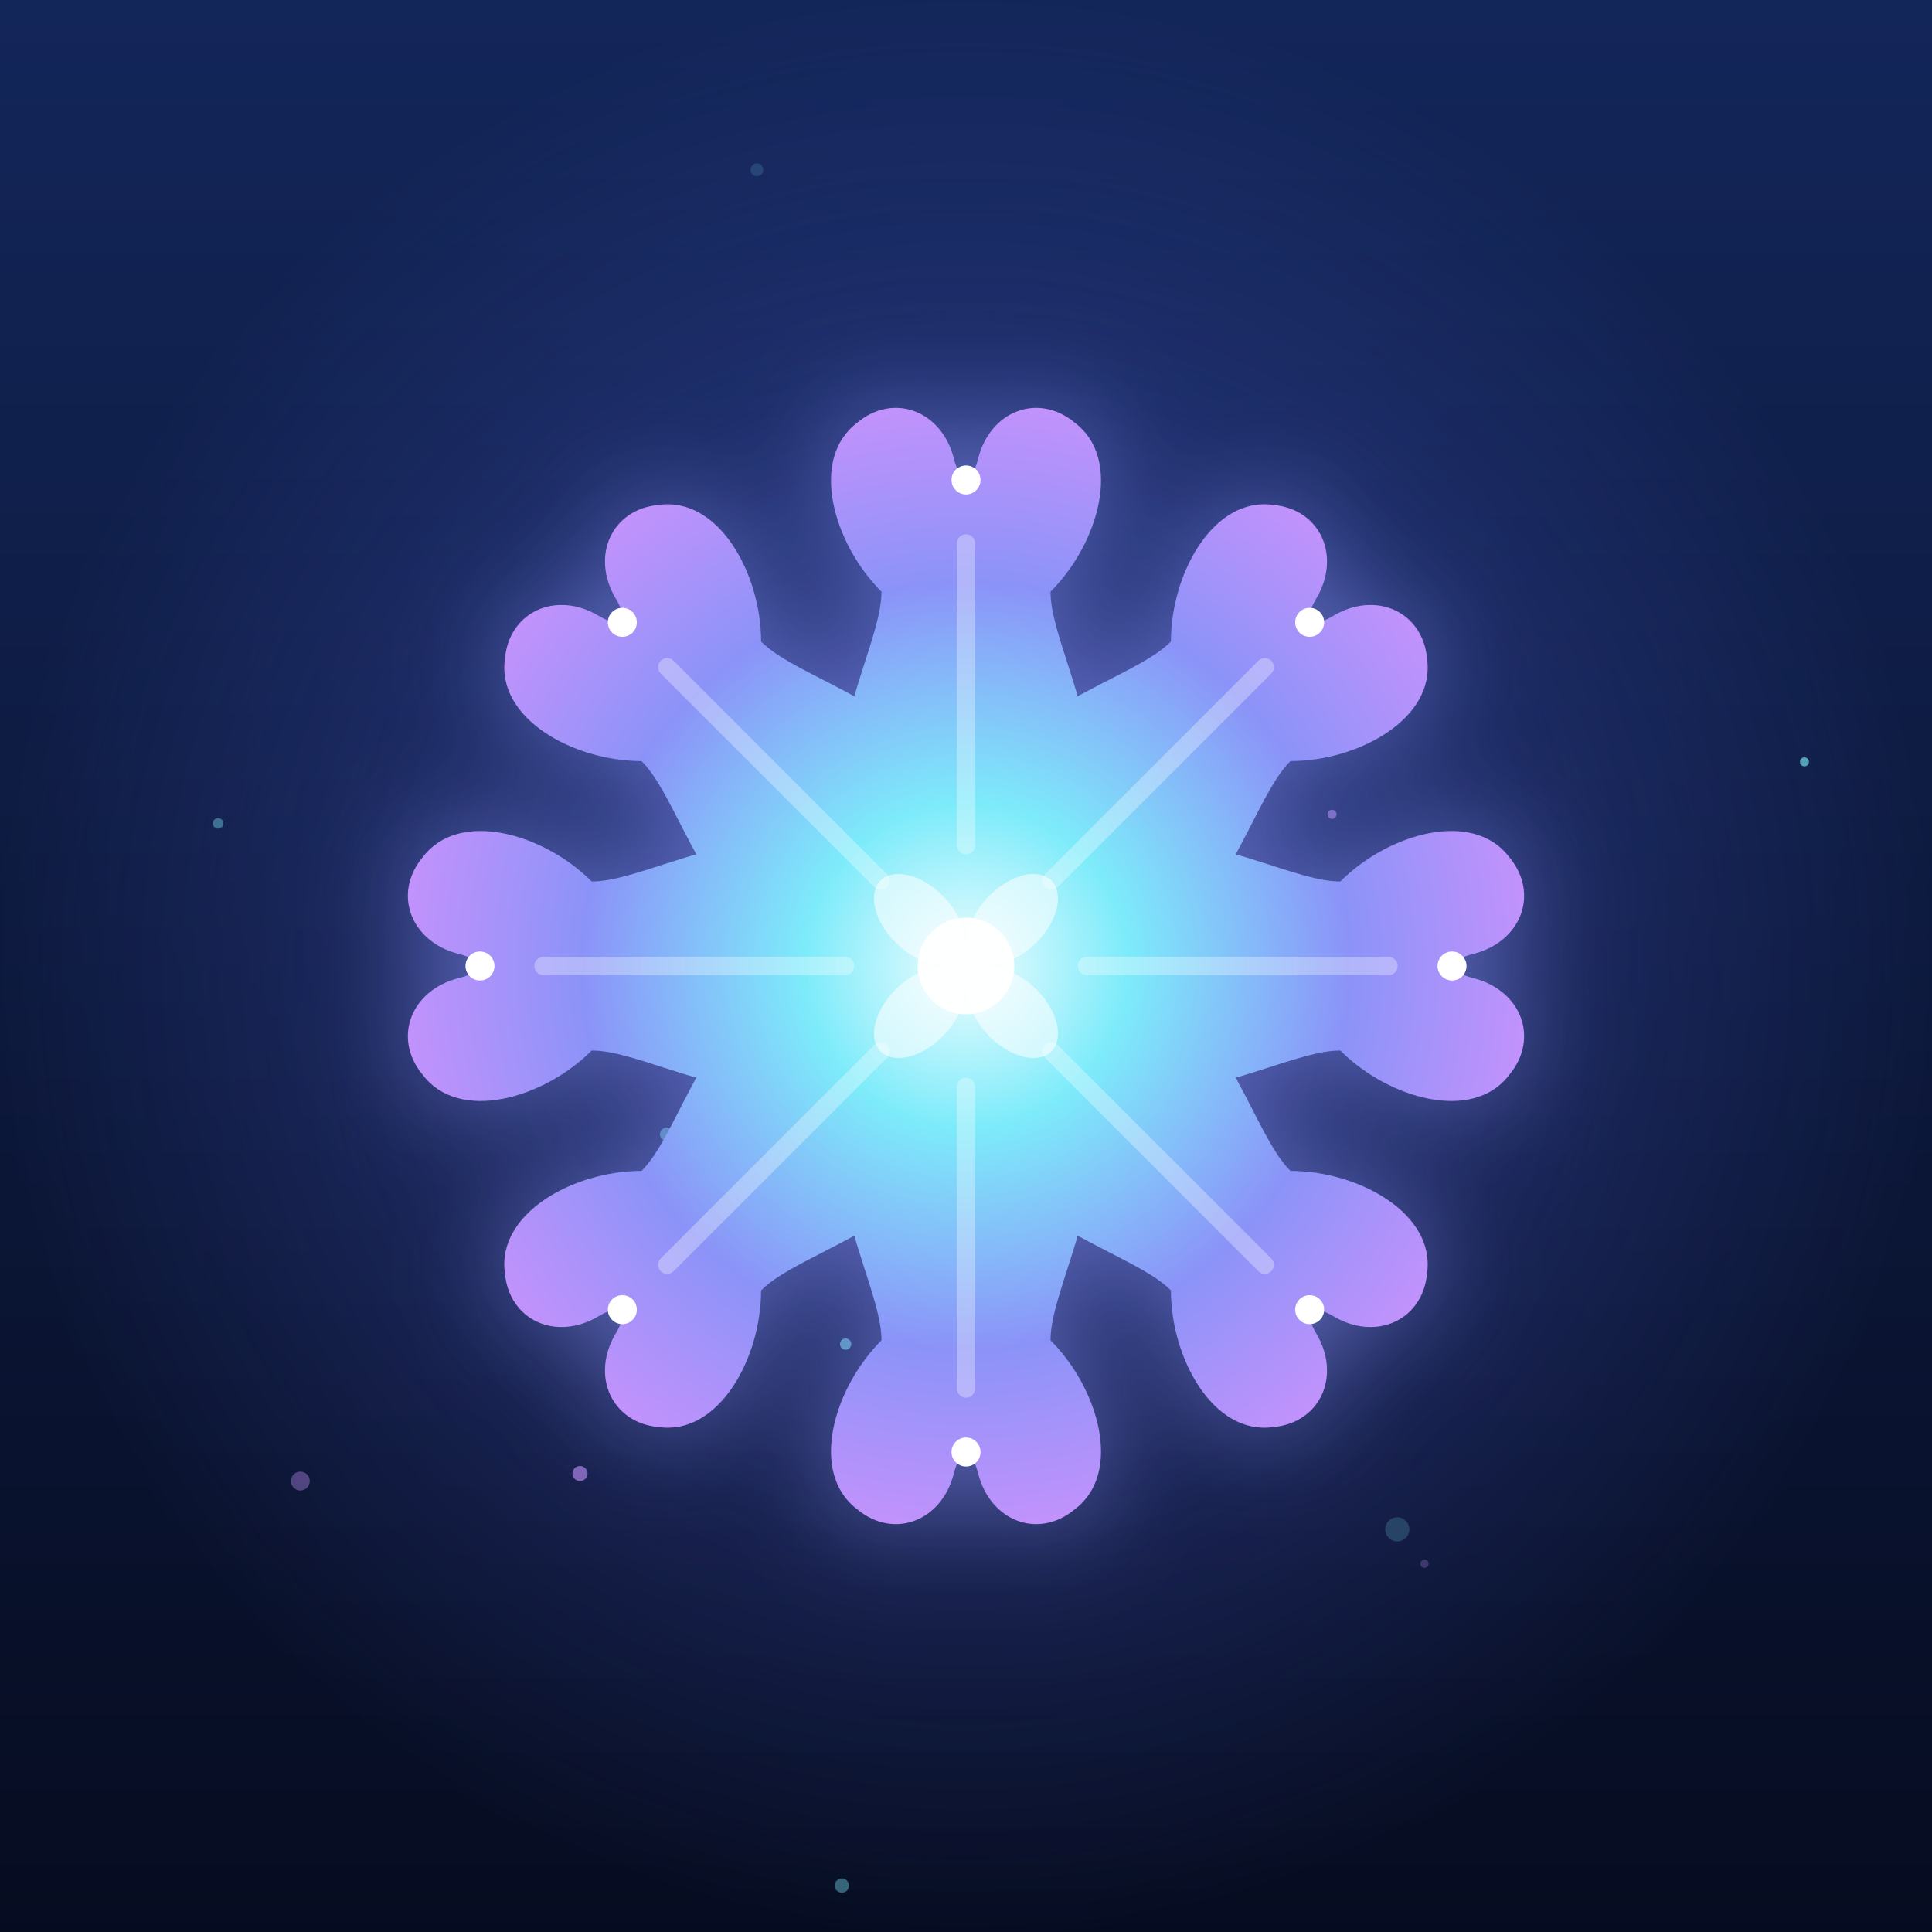
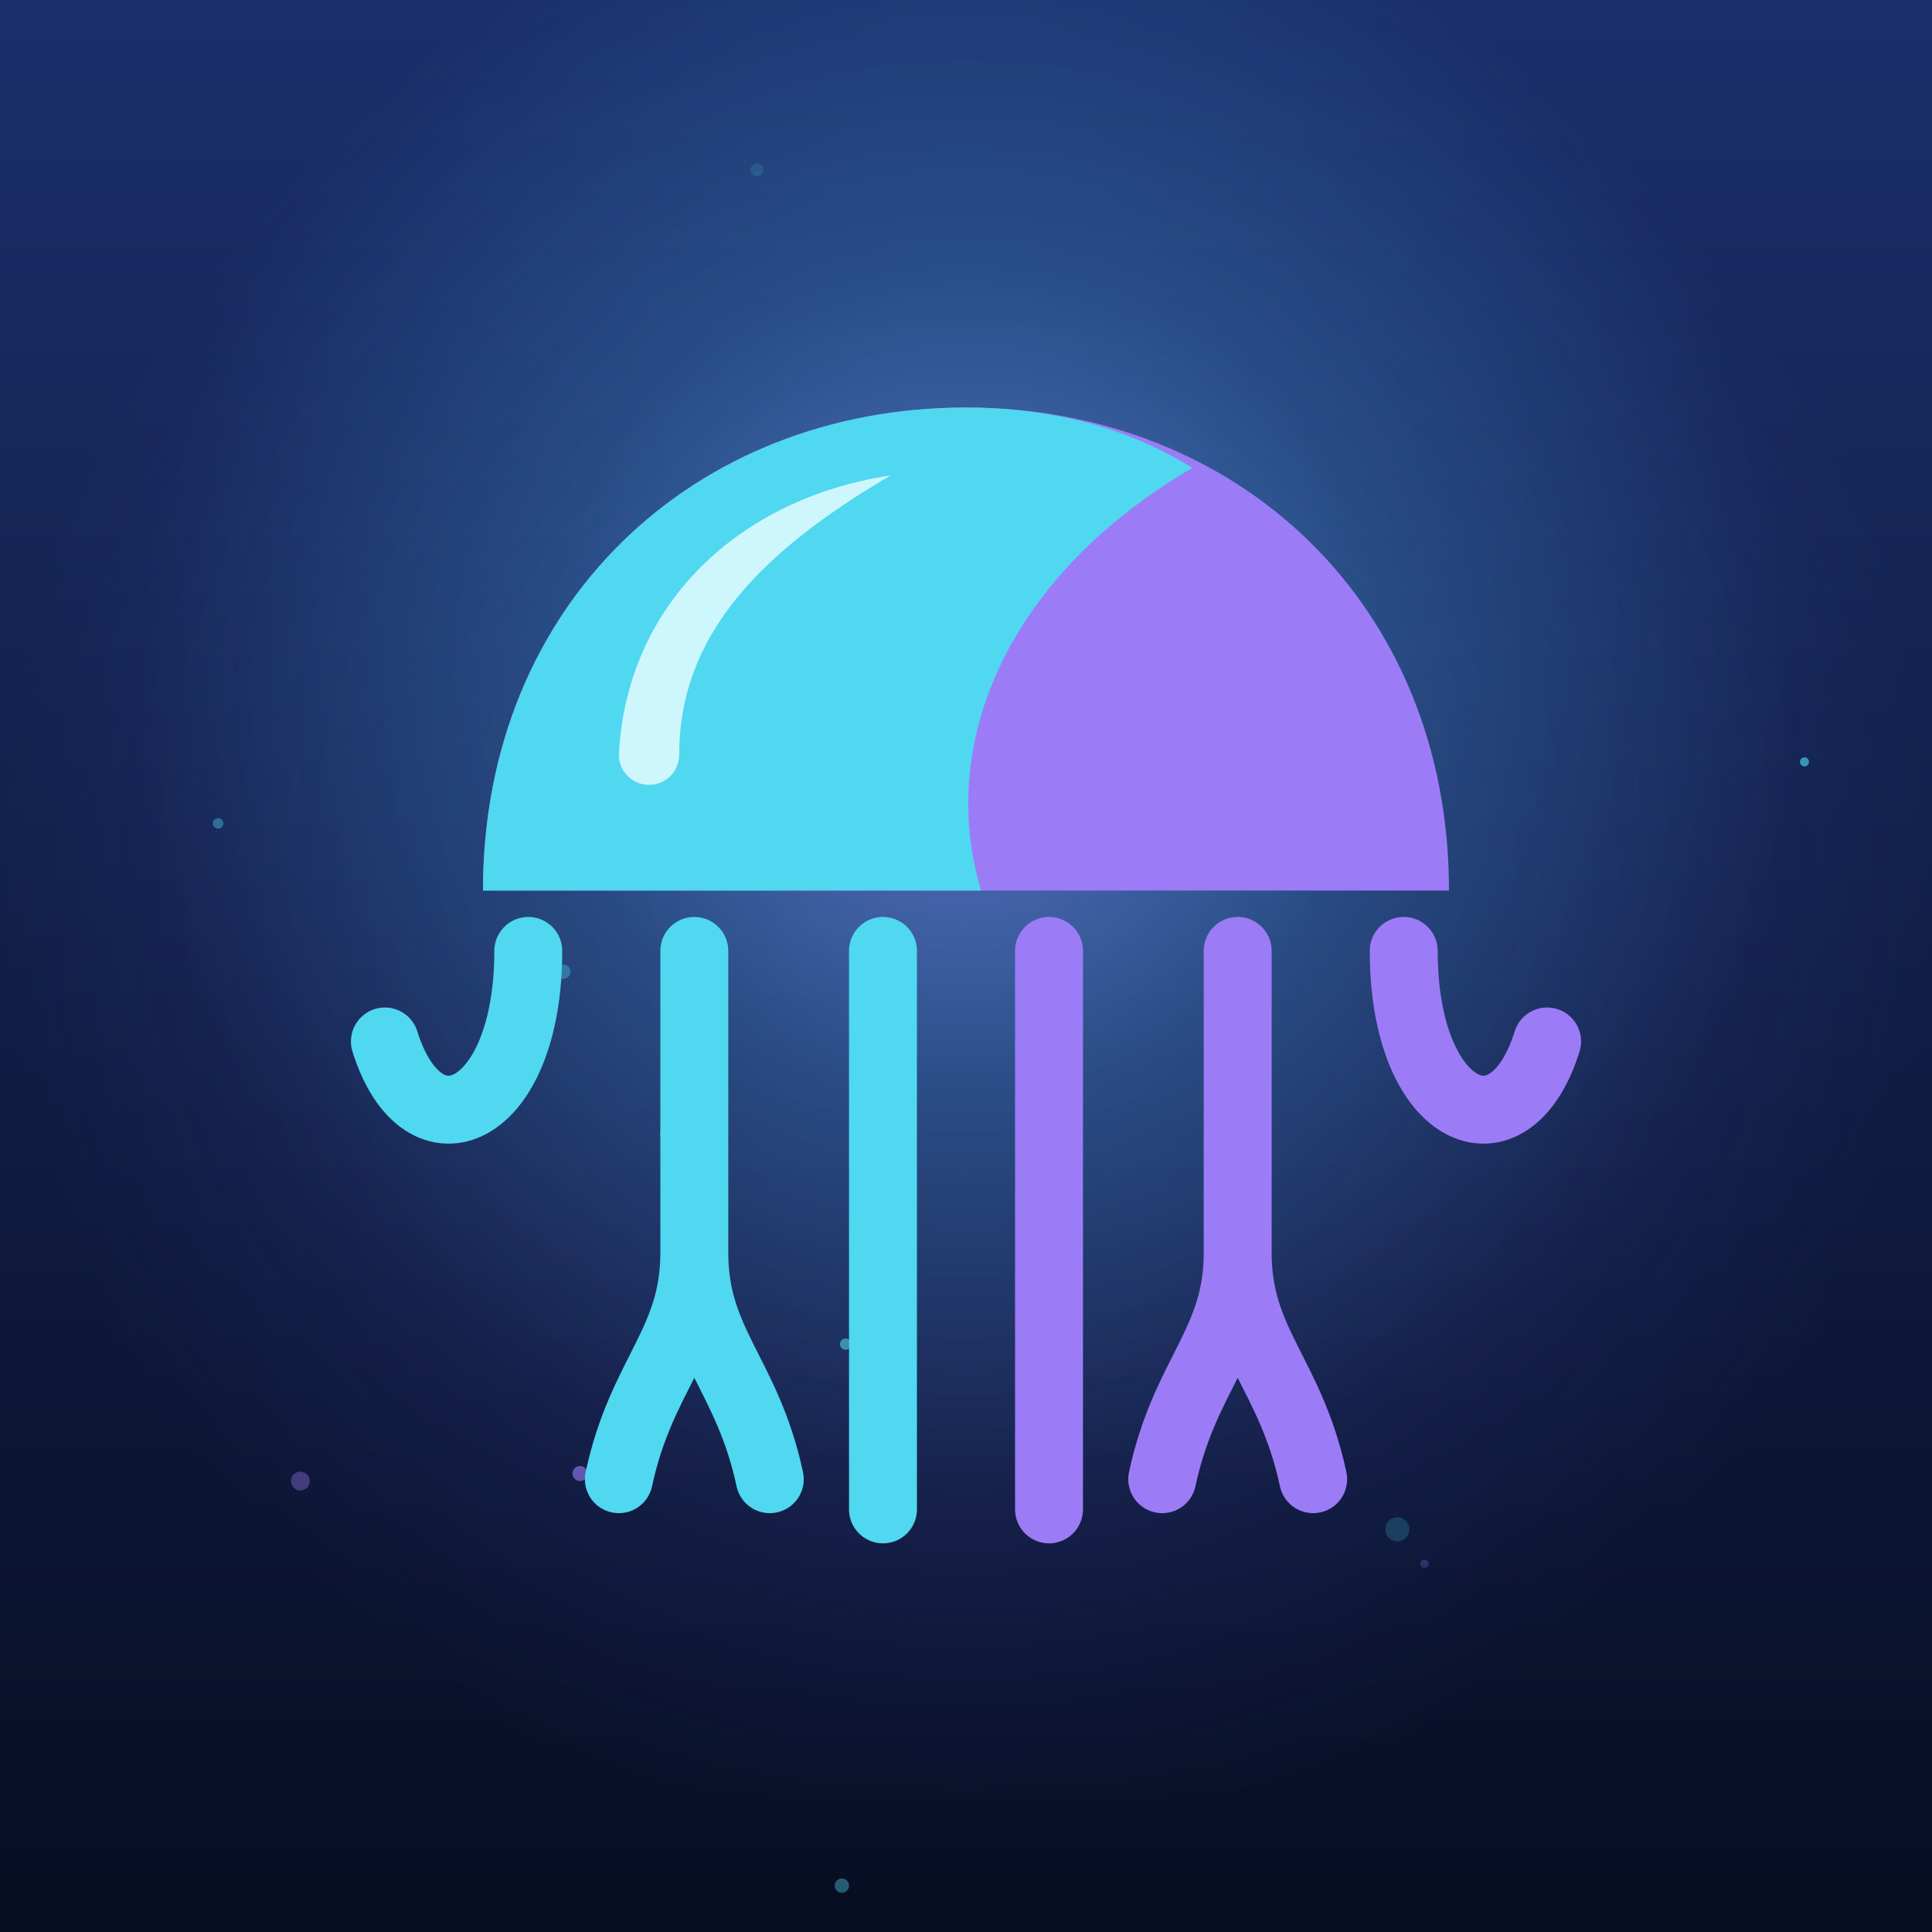
<svg xmlns="http://www.w3.org/2000/svg" viewBox="0 0 512 512" width="512" height="512">
  <defs>
    <linearGradient id="iconBg" x1="0" y1="0" x2="0" y2="1">
-       <stop offset="0" stop-color="#13265A" />
-       <stop offset="1" stop-color="#060C20" />
+       <stop offset="0" stop-color="#1A2F6B" />
+       <stop offset="1" stop-color="#070D22" />
    </linearGradient>
-     <radialGradient id="iconBgHalo" cx="0.5" cy="0.5" r="0.5">
-       <stop offset="0" stop-color="#5B6CF0" stop-opacity="0.45" />
+     <radialGradient id="iconBgHalo" cx="0.5" cy="0.45" r="0.5">
+       <stop offset="0" stop-color="#5B6CF0" stop-opacity="0.35" />
      <stop offset="1" stop-color="#5B6CF0" stop-opacity="0" />
    </radialGradient>
-     <radialGradient id="ephBody" cx="0" cy="0" r="96" gradientUnits="userSpaceOnUse">
-       <stop offset="0" stop-color="#F0FDFF" />
-       <stop offset="0.28" stop-color="#7DEBFA" />
-       <stop offset="0.66" stop-color="#8B93F8" />
-       <stop offset="1" stop-color="#C792FC" />
+     <radialGradient id="ephGlow" cx="0" cy="-30" r="110" gradientUnits="userSpaceOnUse">
+       <stop offset="0" stop-color="#9B7CF6" stop-opacity="0.55" />
+       <stop offset="0.5" stop-color="#4FD8F0" stop-opacity="0.16" />
+       <stop offset="1" stop-color="#4FD8F0" stop-opacity="0" />
    </radialGradient>
-     <filter id="ephGlow" x="-60%" y="-60%" width="220%" height="220%">
-       <feGaussianBlur stdDeviation="9" />
-     </filter>
-     <path id="ephArm" d="M -22 -28 C -20 -45 -14 -55 -14 -62 C -22 -70 -26 -84 -18 -90 C -12 -95 -4 -92 -2 -84 C -1 -80 1 -80 2 -84 C 4 -92 12 -95 18 -90 C 26 -84 22 -70 14 -62 C 14 -55 20 -45 22 -28 Z" />
-     <g id="ephShape">
-       <circle r="44" />
-       <use href="#ephArm" transform="rotate(0)" />
-       <use href="#ephArm" transform="rotate(45)" />
-       <use href="#ephArm" transform="rotate(90)" />
-       <use href="#ephArm" transform="rotate(135)" />
-       <use href="#ephArm" transform="rotate(180)" />
-       <use href="#ephArm" transform="rotate(225)" />
-       <use href="#ephArm" transform="rotate(270)" />
-       <use href="#ephArm" transform="rotate(315)" />
-     </g>
    <g id="ephMark">
-       <use href="#ephShape" fill="#8B93F8" opacity="0.55" filter="url(#ephGlow)" />
-       <use href="#ephShape" fill="url(#ephBody)" />
-       <g stroke="#FFFFFF" stroke-opacity="0.32" stroke-width="3" stroke-linecap="round" fill="none">
-         <path d="M 0 -20 L 0 -70" transform="rotate(0)" />
-         <path d="M 0 -20 L 0 -70" transform="rotate(45)" />
-         <path d="M 0 -20 L 0 -70" transform="rotate(90)" />
-         <path d="M 0 -20 L 0 -70" transform="rotate(135)" />
-         <path d="M 0 -20 L 0 -70" transform="rotate(180)" />
-         <path d="M 0 -20 L 0 -70" transform="rotate(225)" />
-         <path d="M 0 -20 L 0 -70" transform="rotate(270)" />
-         <path d="M 0 -20 L 0 -70" transform="rotate(315)" />
+       <g transform="translate(0 -8)">
+         <circle cy="-30" r="110" fill="url(#ephGlow)" />
+         <path d="M -64 -2 C -64 -40 -36 -66 0 -66 C 36 -66 64 -40 64 -2 Z" fill="#9B7CF6" />
+         <path d="M -64 -2 C -64 -40 -36 -66 0 -66 C 12 -66 22 -63 30 -58 C 6 -44 -4 -22 2 -2 Z" fill="#4FD8F0" />
+         <path d="M -46 -20 C -45 -40 -30 -54 -10 -57 C -27 -47 -38 -36 -38 -20 A 4 4 0 0 1 -46 -20 Z" fill="#E4FBFF" opacity="0.85" />
+         <g fill="none" stroke-width="9" stroke-linecap="round" stroke-linejoin="round">
+           <path d="M 11 6 L 11 80 M 36 6 L 36 46 C 36 58 29 62 26 76 M 36 46 C 36 58 43 62 46 76 M 58 6 C 58 28 72 34 77 18" stroke="#9B7CF6" />
+           <path d="M -11 6 L -11 80 M -36 6 L -36 46 C -36 58 -43 62 -46 76 M -36 46 C -36 58 -29 62 -26 76 M -58 6 C -58 28 -72 34 -77 18" stroke="#4FD8F0" />
+         </g>
      </g>
-       <g fill="#FFFFFF">
-         <circle cx="0" cy="-80.5" r="2.4" transform="rotate(0)" />
-         <circle cx="0" cy="-80.5" r="2.4" transform="rotate(45)" />
-         <circle cx="0" cy="-80.5" r="2.4" transform="rotate(90)" />
-         <circle cx="0" cy="-80.5" r="2.4" transform="rotate(135)" />
-         <circle cx="0" cy="-80.5" r="2.4" transform="rotate(180)" />
-         <circle cx="0" cy="-80.5" r="2.4" transform="rotate(225)" />
-         <circle cx="0" cy="-80.5" r="2.4" transform="rotate(270)" />
-         <circle cx="0" cy="-80.5" r="2.4" transform="rotate(315)" />
-       </g>
-       <g fill="#FFFFFF" opacity="0.55">
-         <ellipse cx="0" cy="-11" rx="5.5" ry="9" transform="rotate(45)" />
-         <ellipse cx="0" cy="-11" rx="5.5" ry="9" transform="rotate(135)" />
-         <ellipse cx="0" cy="-11" rx="5.5" ry="9" transform="rotate(225)" />
-         <ellipse cx="0" cy="-11" rx="5.5" ry="9" transform="rotate(315)" />
-       </g>
-       <circle r="8" fill="#FFFFFF" opacity="0.95" />
    </g>
  </defs>
  <rect width="512" height="512" fill="url(#iconBg)" />
  <rect width="512" height="512" fill="url(#iconBgHalo)" />
-   <circle cx="57.8" cy="218.2" r="1.4" fill="#7DEBFA" opacity="0.39" />
-   <circle cx="176.7" cy="300.6" r="1.8" fill="#7DEBFA" opacity="0.48" />
-   <circle cx="153.7" cy="390.5" r="2.0" fill="#C792FC" opacity="0.60" />
-   <circle cx="200.6" cy="45.0" r="1.7" fill="#7DEBFA" opacity="0.15" />
-   <circle cx="377.5" cy="414.4" r="1.1" fill="#C792FC" opacity="0.24" />
-   <circle cx="79.6" cy="392.5" r="2.5" fill="#C792FC" opacity="0.37" />
-   <circle cx="478.2" cy="201.9" r="1.2" fill="#7DEBFA" opacity="0.62" />
-   <circle cx="370.3" cy="405.3" r="3.2" fill="#7DEBFA" opacity="0.19" />
-   <circle cx="238.1" cy="254.5" r="1.6" fill="#C792FC" opacity="0.60" />
-   <circle cx="224.1" cy="356.2" r="1.5" fill="#7DEBFA" opacity="0.56" />
-   <circle cx="353.0" cy="215.8" r="1.2" fill="#C792FC" opacity="0.55" />
-   <circle cx="287.8" cy="198.7" r="3.3" fill="#C792FC" opacity="0.55" />
-   <circle cx="223.1" cy="499.7" r="1.9" fill="#7DEBFA" opacity="0.39" />
-   <circle cx="149.3" cy="257.5" r="1.9" fill="#7DEBFA" opacity="0.35" />
-   <use href="#ephMark" transform="translate(256 256) scale(1.6)" />
+   <circle cx="57.8" cy="218.2" r="1.4" fill="#4FD8F0" opacity="0.39" />
+   <circle cx="176.7" cy="300.6" r="1.8" fill="#4FD8F0" opacity="0.48" />
+   <circle cx="153.7" cy="390.5" r="2.0" fill="#9B7CF6" opacity="0.60" />
+   <circle cx="200.6" cy="45.0" r="1.7" fill="#4FD8F0" opacity="0.15" />
+   <circle cx="377.5" cy="414.4" r="1.1" fill="#9B7CF6" opacity="0.24" />
+   <circle cx="79.6" cy="392.5" r="2.5" fill="#9B7CF6" opacity="0.37" />
+   <circle cx="478.2" cy="201.9" r="1.2" fill="#4FD8F0" opacity="0.62" />
+   <circle cx="370.3" cy="405.3" r="3.2" fill="#4FD8F0" opacity="0.19" />
+   <circle cx="238.1" cy="254.5" r="1.6" fill="#9B7CF6" opacity="0.60" />
+   <circle cx="224.1" cy="356.2" r="1.5" fill="#4FD8F0" opacity="0.56" />
+   <circle cx="353.0" cy="215.8" r="1.2" fill="#9B7CF6" opacity="0.55" />
+   <circle cx="287.8" cy="198.7" r="3.3" fill="#9B7CF6" opacity="0.55" />
+   <circle cx="223.1" cy="499.7" r="1.9" fill="#4FD8F0" opacity="0.39" />
+   <circle cx="149.3" cy="257.5" r="1.9" fill="#4FD8F0" opacity="0.35" />
+   <use href="#ephMark" transform="translate(256 256) scale(2.0)" />
</svg>
